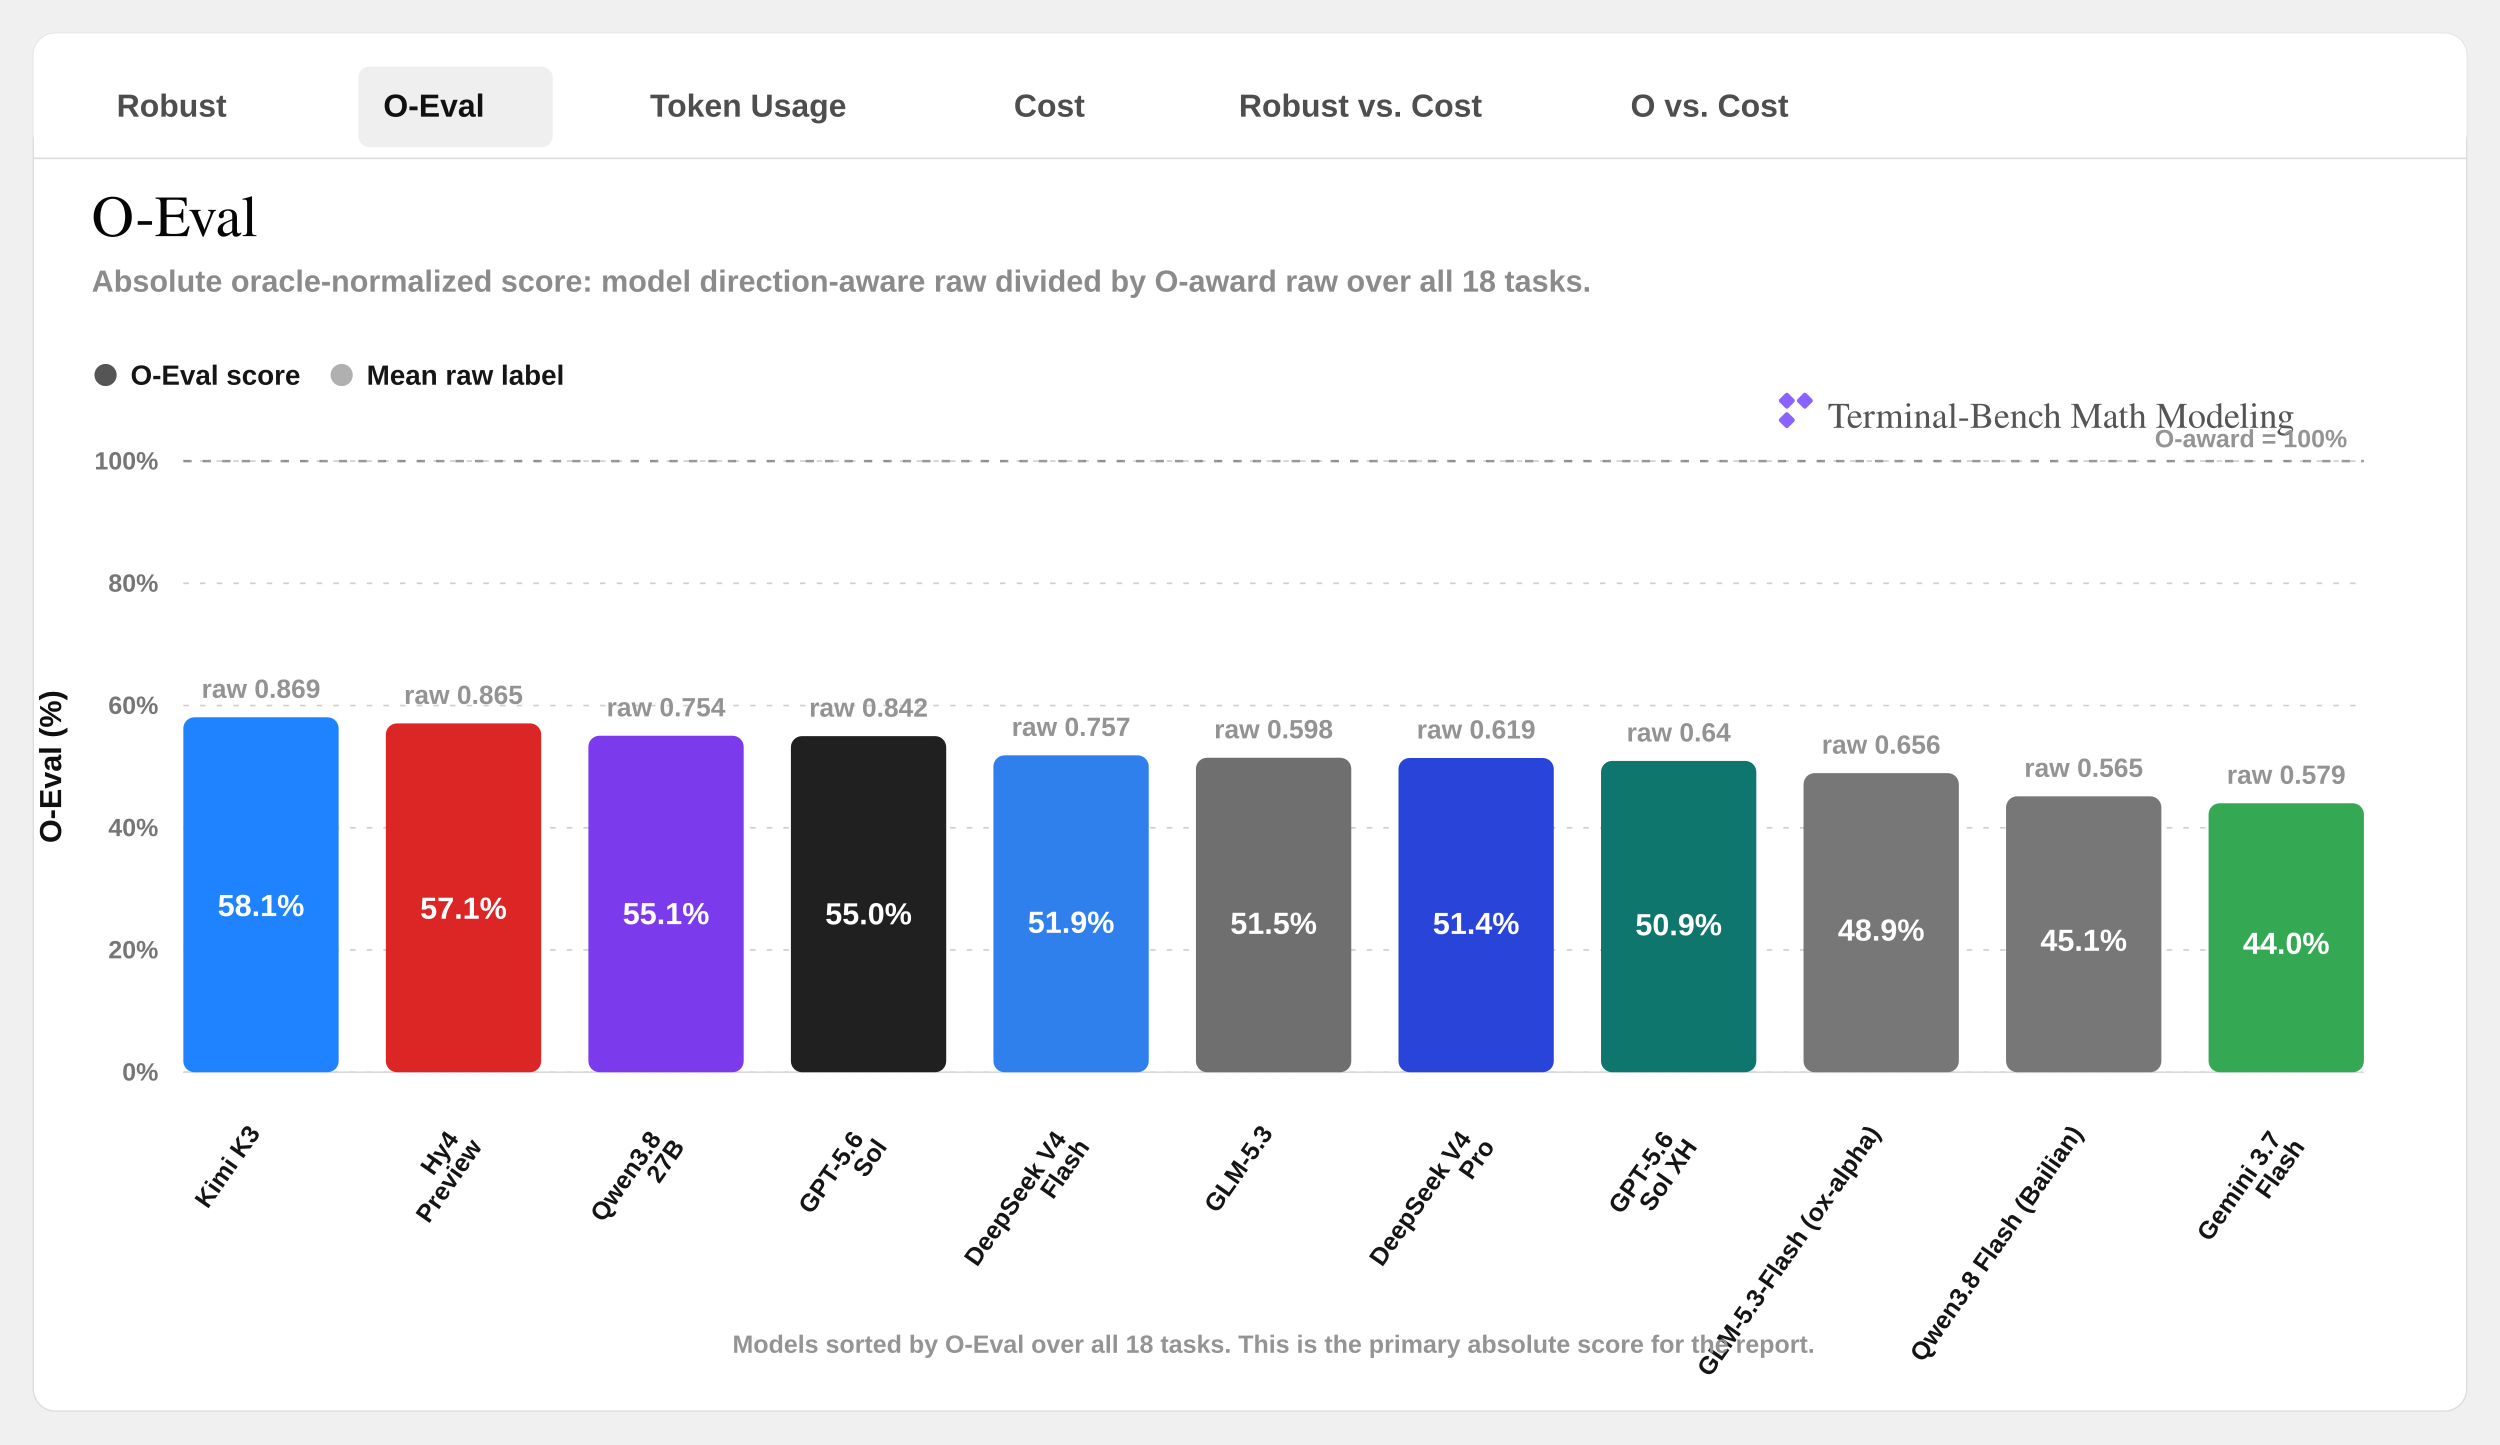
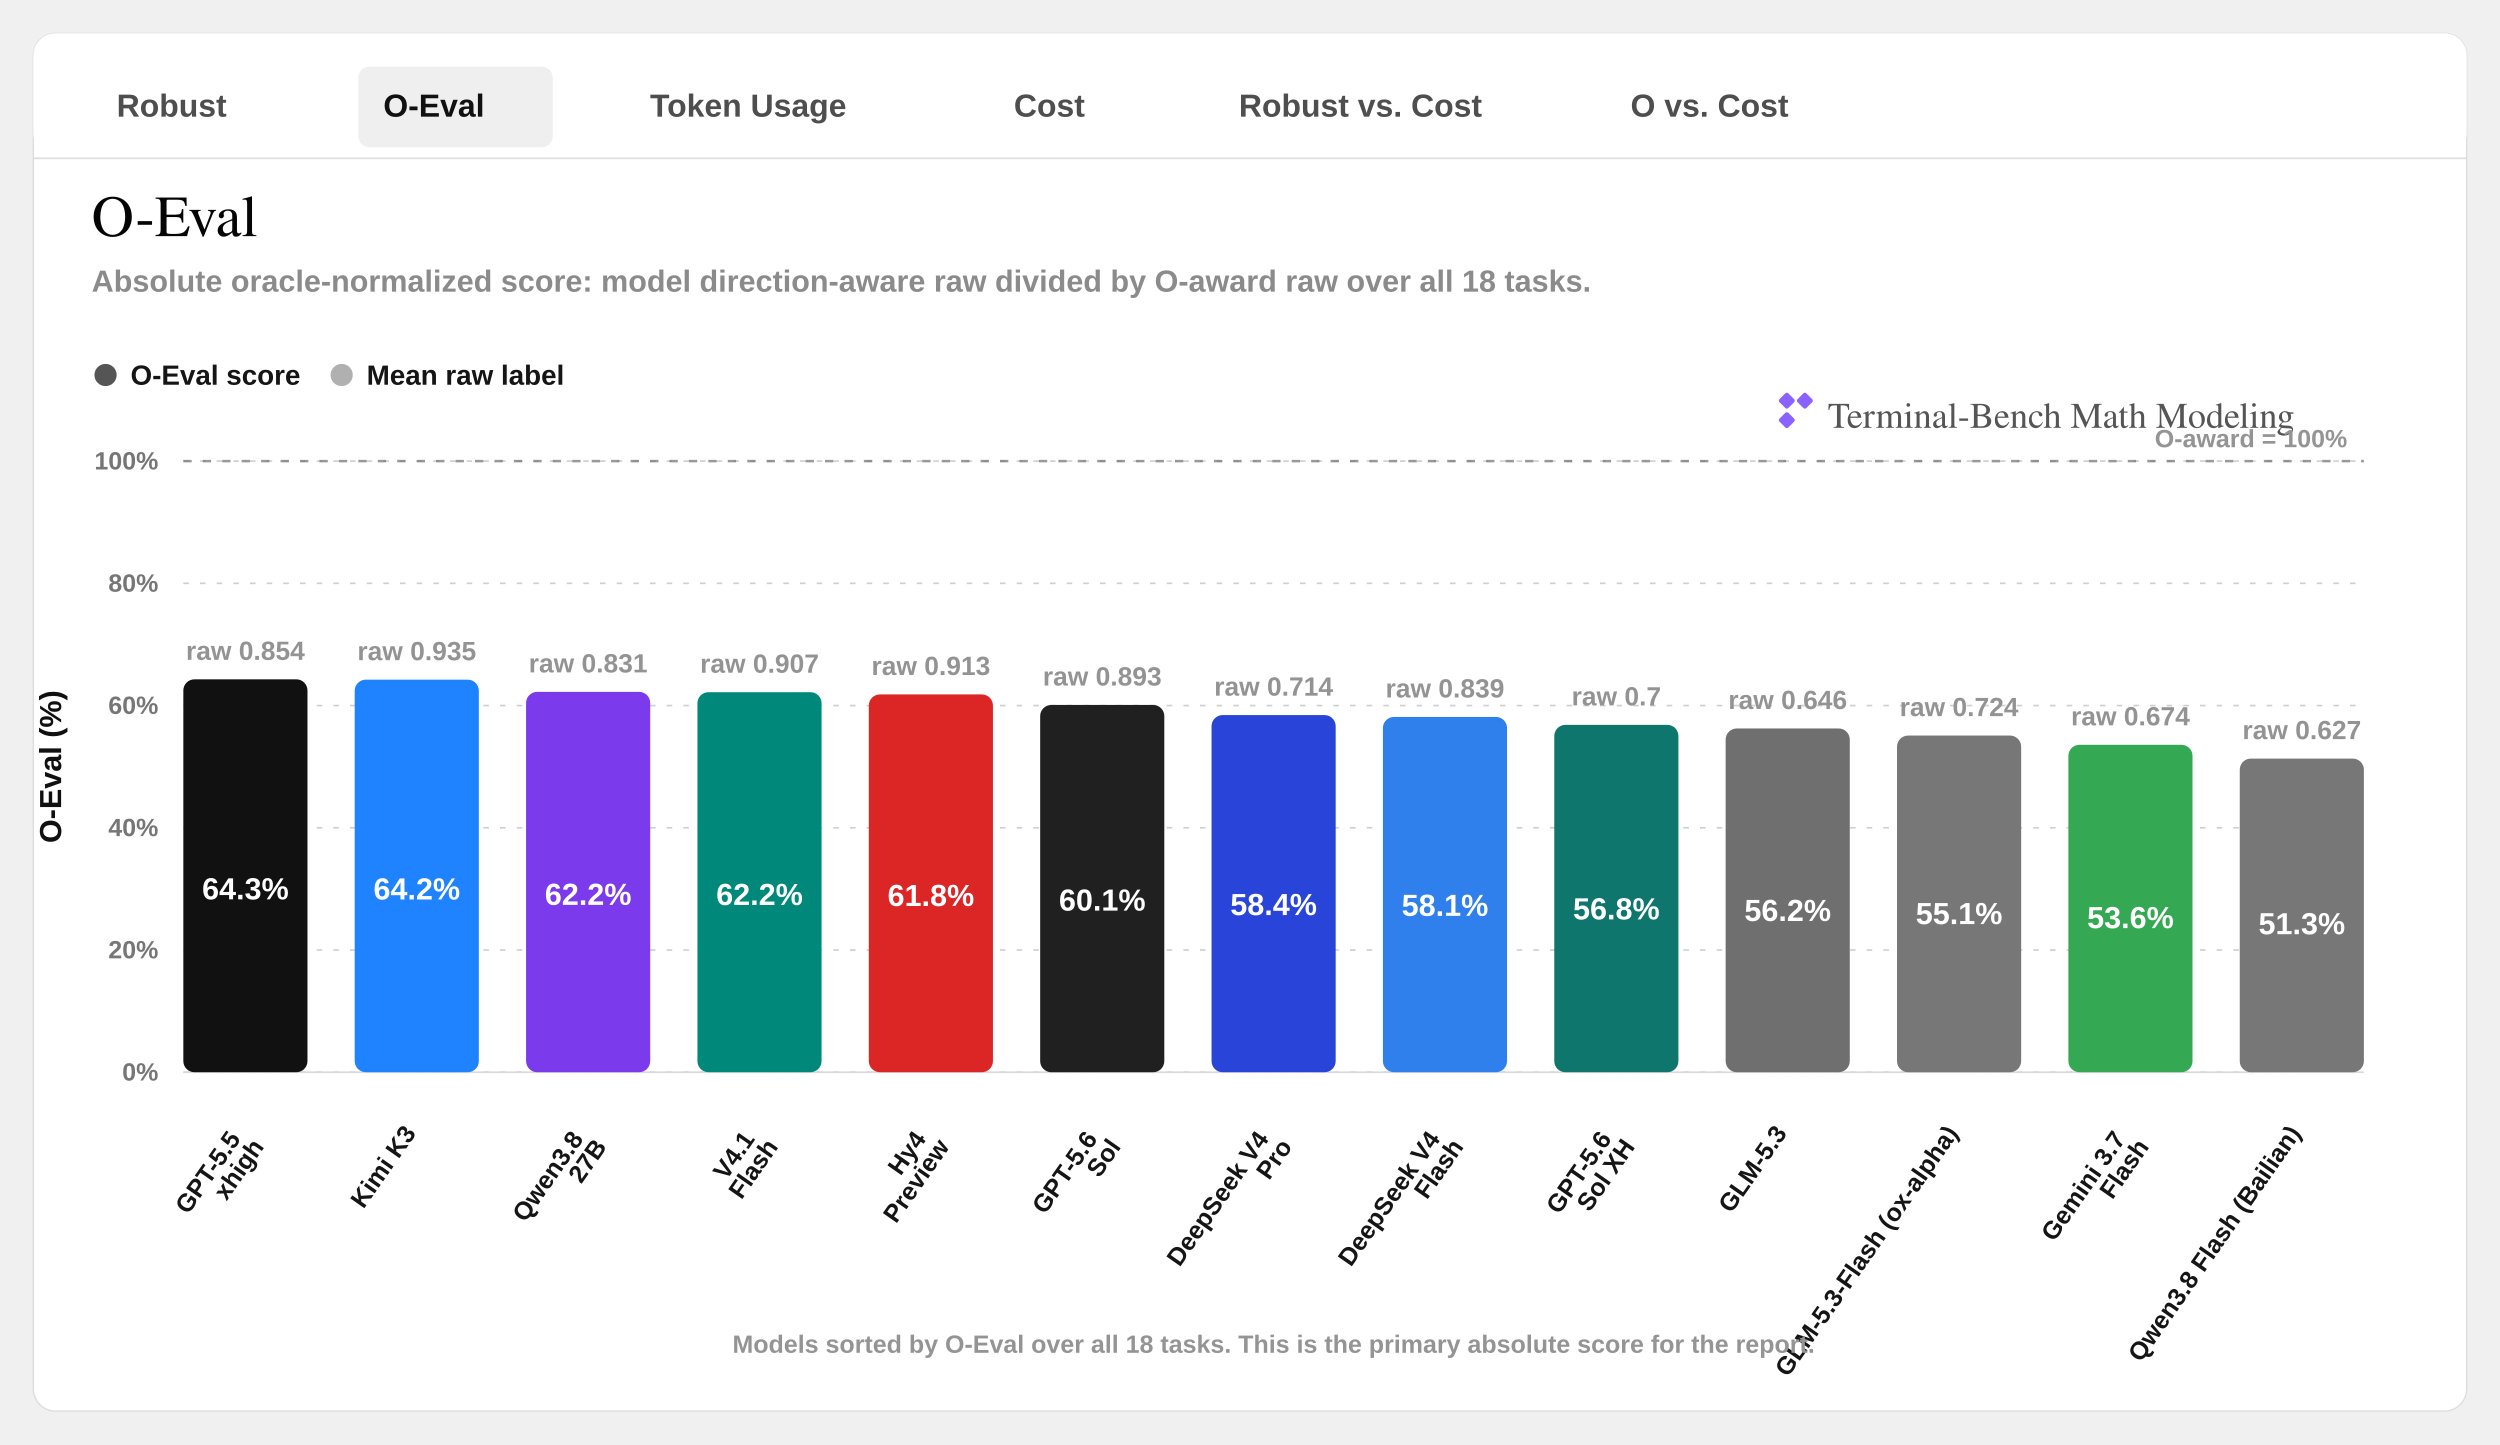
<svg xmlns="http://www.w3.org/2000/svg" width="1800" height="1040" viewBox="0 0 1800 1040" role="img">
  <style>
      .title { font-family: Georgia, Times, serif; font-size: 42px; fill: #050505; }
      .subtitle { font-family: Arial, Helvetica, sans-serif; font-size: 22px; fill: #8b8b8b; font-weight: 650; }
      .tab { font-family: Arial, Helvetica, sans-serif; font-size: 23px; fill: #4e4e4e; font-weight: 760; }
      .tab-active { fill: #111111; }
      .axis { font-family: Arial, Helvetica, sans-serif; font-size: 18px; fill: #767676; font-weight: 600; }
      .axis-title { font-family: Arial, Helvetica, sans-serif; font-size: 22px; fill: #101010; font-weight: 720; }
      .legend { font-family: Arial, Helvetica, sans-serif; font-size: 20px; fill: #151515; font-weight: 680; }
      .x-label { font-family: Arial, Helvetica, sans-serif; font-size: 18px; fill: #151515; font-weight: 650; }
      .bar-label { font-family: Arial, Helvetica, sans-serif; font-size: 22px; fill: #ffffff; font-weight: 800; }
      .top-label { font-family: Arial, Helvetica, sans-serif; font-size: 19px; fill: #939393; font-weight: 750; }
      .small-note { font-family: Arial, Helvetica, sans-serif; font-size: 18px; fill: #949494; font-weight: 650; }
      .point-label { font-family: Arial, Helvetica, sans-serif; font-size: 19px; fill: #4a4a4a; font-weight: 700; }
      .brand { font-family: Georgia, Times, serif; font-size: 26px; fill: #555555; }
    </style>
  <rect x="24.00" y="24.00" width="1752.00" height="992.00" fill="#ffffff" stroke="#dddddd" rx="16.00" />
  <rect x="24.00" y="24.00" width="1752.00" height="88.00" fill="#ffffff" rx="16.00" />
  <text x="84.00" y="84.00" text-anchor="start" class="tab">Robust</text>
  <rect x="258.00" y="48.00" width="140.00" height="58.00" fill="#efefef" rx="8.00" />
  <text x="276.00" y="84.00" text-anchor="start" class="tab tab-active">O-Eval</text>
  <text x="468.00" y="84.00" text-anchor="start" class="tab">Token Usage</text>
  <text x="730.00" y="84.00" text-anchor="start" class="tab">Cost</text>
  <text x="892.00" y="84.00" text-anchor="start" class="tab">Robust vs. Cost</text>
  <text x="1174.00" y="84.00" text-anchor="start" class="tab">O vs. Cost</text>
  <line x1="24.00" y1="114.00" x2="1776.00" y2="114.00" stroke="#dddddd" stroke-width="1.20" />
  <text x="66.00" y="170.00" text-anchor="start" class="title">O-Eval</text>
  <text x="66.00" y="210.00" text-anchor="start" class="subtitle">Absolute oracle-normalized score: model direction-aware raw divided by O-award raw over all 18 tasks.</text>
  <circle cx="76.00" cy="270.00" r="8.00" fill="#555555" />
  <text x="94.00" y="277.00" text-anchor="start" class="legend">O-Eval score</text>
  <circle cx="246.00" cy="270.00" r="8.00" fill="#b0b0b0" />
  <text x="264.00" y="277.00" text-anchor="start" class="legend">Mean raw label</text>
  <rect x="1282.00" y="284.00" width="9" height="9" rx="1.5" fill="#8a63ff" transform="rotate(-45 1286.50 288.50)" />
  <rect x="1295.00" y="284.00" width="9" height="9" rx="1.5" fill="#8a63ff" transform="rotate(-45 1299.50 288.50)" />
  <rect x="1282.00" y="298.00" width="9" height="9" rx="1.5" fill="#8a63ff" transform="rotate(-45 1286.50 302.50)" />
  <text x="1316.00" y="308.00" text-anchor="start" class="brand">Terminal-Bench Math Modeling</text>
  <line x1="132.00" y1="772.00" x2="1702.00" y2="772.00" stroke="#cfcfcf" stroke-width="1.20" stroke-dasharray="4 8" />
  <text x="114.00" y="778.00" text-anchor="end" class="axis">0%</text>
  <line x1="132.00" y1="684.00" x2="1702.00" y2="684.00" stroke="#cfcfcf" stroke-width="1.20" stroke-dasharray="4 8" />
  <text x="114.00" y="690.00" text-anchor="end" class="axis">20%</text>
  <line x1="132.00" y1="596.00" x2="1702.00" y2="596.00" stroke="#cfcfcf" stroke-width="1.20" stroke-dasharray="4 8" />
  <text x="114.00" y="602.00" text-anchor="end" class="axis">40%</text>
  <line x1="132.00" y1="508.00" x2="1702.00" y2="508.00" stroke="#cfcfcf" stroke-width="1.20" stroke-dasharray="4 8" />
  <text x="114.00" y="514.00" text-anchor="end" class="axis">60%</text>
  <line x1="132.00" y1="420.00" x2="1702.00" y2="420.00" stroke="#cfcfcf" stroke-width="1.20" stroke-dasharray="4 8" />
  <text x="114.00" y="426.00" text-anchor="end" class="axis">80%</text>
  <line x1="132.00" y1="332.00" x2="1702.00" y2="332.00" stroke="#cfcfcf" stroke-width="1.20" stroke-dasharray="4 8" />
  <text x="114.00" y="338.00" text-anchor="end" class="axis">100%</text>
  <line x1="132.00" y1="772.00" x2="1702.00" y2="772.00" stroke="#dadada" stroke-width="1.20" />
  <line x1="132.00" y1="332.00" x2="1702.00" y2="332.00" stroke="#777777" stroke-width="1.80" stroke-dasharray="6 8" opacity="0.750" />
  <text x="1690.00" y="322.00" text-anchor="end" class="small-note">O-award = 100%</text>
  <text x="44.00" y="552.00" text-anchor="middle" class="axis-title" transform="rotate(-90 44.00 552.00)">O-Eval (%)</text>
-   <rect x="132.00" y="516.45" width="111.82" height="255.55" fill="#1f83ff" rx="8.00" />
-   <text x="187.91" y="659.56" text-anchor="middle" class="bar-label">58.1%</text>
-   <text x="187.91" y="502.45" text-anchor="middle" class="top-label">raw 0.869</text>
-   <g transform="translate(187.91,816.00) rotate(-55)">
+   <rect x="132.00" y="489.12" width="89.38" height="282.88" fill="#111111" rx="8.00" />
+   <text x="176.69" y="647.53" text-anchor="middle" class="bar-label">64.3%</text>
+   <text x="176.69" y="475.12" text-anchor="middle" class="top-label">raw 0.854</text>
+   <g transform="translate(176.69,816.00) rotate(-55)">
+     <text class="x-label" text-anchor="end">
+       <tspan x="0" dy="0">GPT-5.5</tspan>
+       <tspan x="0" dy="17">xhigh</tspan>
+     </text>
+   </g>
+   <rect x="255.38" y="489.34" width="89.38" height="282.66" fill="#1f83ff" rx="8.00" />
+   <text x="300.08" y="647.63" text-anchor="middle" class="bar-label">64.2%</text>
+   <text x="300.08" y="475.34" text-anchor="middle" class="top-label">raw 0.935</text>
+   <g transform="translate(300.08,816.00) rotate(-55)">
    <text class="x-label" text-anchor="end">
      <tspan x="0" dy="0">Kimi K3</tspan>
    </text>
  </g>
-   <rect x="277.82" y="520.85" width="111.82" height="251.15" fill="#dc2626" rx="8.00" />
-   <text x="333.73" y="661.49" text-anchor="middle" class="bar-label">57.1%</text>
-   <text x="333.73" y="506.85" text-anchor="middle" class="top-label">raw 0.865</text>
-   <g transform="translate(333.73,816.00) rotate(-55)">
+   <rect x="378.77" y="498.14" width="89.38" height="273.86" fill="#7c3aed" rx="8.00" />
+   <text x="423.46" y="651.50" text-anchor="middle" class="bar-label">62.2%</text>
+   <text x="423.46" y="484.14" text-anchor="middle" class="top-label">raw 0.831</text>
+   <g transform="translate(423.46,816.00) rotate(-55)">
+     <text class="x-label" text-anchor="end">
+       <tspan x="0" dy="0">Qwen3.8</tspan>
+       <tspan x="0" dy="17">27B</tspan>
+     </text>
+   </g>
+   <rect x="502.15" y="498.36" width="89.38" height="273.64" fill="#00897b" rx="8.00" />
+   <text x="546.85" y="651.60" text-anchor="middle" class="bar-label">62.2%</text>
+   <text x="546.85" y="484.36" text-anchor="middle" class="top-label">raw 0.907</text>
+   <g transform="translate(546.85,816.00) rotate(-55)">
+     <text class="x-label" text-anchor="end">
+       <tspan x="0" dy="0">V4.1</tspan>
+       <tspan x="0" dy="17">Flash</tspan>
+     </text>
+   </g>
+   <rect x="625.54" y="499.99" width="89.38" height="272.01" fill="#dc2626" rx="8.00" />
+   <text x="670.23" y="652.32" text-anchor="middle" class="bar-label">61.8%</text>
+   <text x="670.23" y="485.99" text-anchor="middle" class="top-label">raw 0.913</text>
+   <g transform="translate(670.23,816.00) rotate(-55)">
    <text class="x-label" text-anchor="end">
      <tspan x="0" dy="0">Hy4</tspan>
      <tspan x="0" dy="17">Preview</tspan>
    </text>
  </g>
-   <rect x="423.64" y="529.74" width="111.82" height="242.26" fill="#7c3aed" rx="8.00" />
-   <text x="479.55" y="665.40" text-anchor="middle" class="bar-label">55.1%</text>
-   <text x="479.55" y="515.74" text-anchor="middle" class="top-label">raw 0.754</text>
-   <g transform="translate(479.55,816.00) rotate(-55)">
-     <text class="x-label" text-anchor="end">
-       <tspan x="0" dy="0">Qwen3.8</tspan>
-       <tspan x="0" dy="17">27B</tspan>
-     </text>
-   </g>
-   <rect x="569.45" y="530.00" width="111.82" height="242.00" fill="#202020" rx="8.00" />
-   <text x="625.36" y="665.52" text-anchor="middle" class="bar-label">55.0%</text>
-   <text x="625.36" y="516.00" text-anchor="middle" class="top-label">raw 0.842</text>
-   <g transform="translate(625.36,816.00) rotate(-55)">
+   <rect x="748.92" y="507.56" width="89.38" height="264.44" fill="#202020" rx="8.00" />
+   <text x="793.62" y="655.65" text-anchor="middle" class="bar-label">60.1%</text>
+   <text x="793.62" y="493.56" text-anchor="middle" class="top-label">raw 0.893</text>
+   <g transform="translate(793.62,816.00) rotate(-55)">
    <text class="x-label" text-anchor="end">
      <tspan x="0" dy="0">GPT-5.6</tspan>
      <tspan x="0" dy="17">Sol</tspan>
    </text>
  </g>
-   <rect x="715.27" y="543.86" width="111.82" height="228.14" fill="#2f80ed" rx="8.00" />
-   <text x="771.18" y="671.62" text-anchor="middle" class="bar-label">51.9%</text>
-   <text x="771.18" y="529.86" text-anchor="middle" class="top-label">raw 0.757</text>
-   <g transform="translate(771.18,816.00) rotate(-55)">
+   <rect x="872.31" y="514.86" width="89.38" height="257.14" fill="#2945d9" rx="8.00" />
+   <text x="917.00" y="658.86" text-anchor="middle" class="bar-label">58.4%</text>
+   <text x="917.00" y="500.86" text-anchor="middle" class="top-label">raw 0.714</text>
+   <g transform="translate(917.00,816.00) rotate(-55)">
+     <text class="x-label" text-anchor="end">
+       <tspan x="0" dy="0">DeepSeek V4</tspan>
+       <tspan x="0" dy="17">Pro</tspan>
+     </text>
+   </g>
+   <rect x="995.69" y="516.18" width="89.38" height="255.82" fill="#2f80ed" rx="8.00" />
+   <text x="1040.38" y="659.44" text-anchor="middle" class="bar-label">58.1%</text>
+   <text x="1040.38" y="502.18" text-anchor="middle" class="top-label">raw 0.839</text>
+   <g transform="translate(1040.38,816.00) rotate(-55)">
    <text class="x-label" text-anchor="end">
      <tspan x="0" dy="0">DeepSeek V4</tspan>
      <tspan x="0" dy="17">Flash</tspan>
    </text>
  </g>
-   <rect x="861.09" y="545.58" width="111.82" height="226.42" fill="#6f6f6f" rx="8.00" />
-   <text x="917.00" y="672.37" text-anchor="middle" class="bar-label">51.5%</text>
-   <text x="917.00" y="531.58" text-anchor="middle" class="top-label">raw 0.598</text>
-   <g transform="translate(917.00,816.00) rotate(-55)">
-     <text class="x-label" text-anchor="end">
-       <tspan x="0" dy="0">GLM-5.3</tspan>
-     </text>
-   </g>
-   <rect x="1006.91" y="545.75" width="111.82" height="226.25" fill="#2945d9" rx="8.00" />
-   <text x="1062.82" y="672.45" text-anchor="middle" class="bar-label">51.4%</text>
-   <text x="1062.82" y="531.75" text-anchor="middle" class="top-label">raw 0.619</text>
-   <g transform="translate(1062.82,816.00) rotate(-55)">
-     <text class="x-label" text-anchor="end">
-       <tspan x="0" dy="0">DeepSeek V4</tspan>
-       <tspan x="0" dy="17">Pro</tspan>
-     </text>
-   </g>
-   <rect x="1152.73" y="547.86" width="111.82" height="224.14" fill="#0f766e" rx="8.00" />
-   <text x="1208.64" y="673.38" text-anchor="middle" class="bar-label">50.9%</text>
-   <text x="1208.64" y="533.86" text-anchor="middle" class="top-label">raw 0.64</text>
-   <g transform="translate(1208.64,816.00) rotate(-55)">
+   <rect x="1119.08" y="521.90" width="89.38" height="250.10" fill="#0f766e" rx="8.00" />
+   <text x="1163.77" y="661.96" text-anchor="middle" class="bar-label">56.8%</text>
+   <text x="1163.77" y="507.90" text-anchor="middle" class="top-label">raw 0.7</text>
+   <g transform="translate(1163.77,816.00) rotate(-55)">
    <text class="x-label" text-anchor="end">
      <tspan x="0" dy="0">GPT-5.6</tspan>
      <tspan x="0" dy="17">Sol XH</tspan>
    </text>
  </g>
-   <rect x="1298.55" y="556.66" width="111.82" height="215.34" fill="#777777" rx="8.00" />
-   <text x="1354.45" y="677.25" text-anchor="middle" class="bar-label">48.9%</text>
-   <text x="1354.45" y="542.66" text-anchor="middle" class="top-label">raw 0.656</text>
-   <g transform="translate(1354.45,816.00) rotate(-55)">
+   <rect x="1242.46" y="524.50" width="89.38" height="247.50" fill="#6f6f6f" rx="8.00" />
+   <text x="1287.15" y="663.10" text-anchor="middle" class="bar-label">56.2%</text>
+   <text x="1287.15" y="510.50" text-anchor="middle" class="top-label">raw 0.646</text>
+   <g transform="translate(1287.15,816.00) rotate(-55)">
+     <text class="x-label" text-anchor="end">
+       <tspan x="0" dy="0">GLM-5.3</tspan>
+     </text>
+   </g>
+   <rect x="1365.85" y="529.60" width="89.38" height="242.40" fill="#777777" rx="8.00" />
+   <text x="1410.54" y="665.35" text-anchor="middle" class="bar-label">55.1%</text>
+   <text x="1410.54" y="515.60" text-anchor="middle" class="top-label">raw 0.724</text>
+   <g transform="translate(1410.54,816.00) rotate(-55)">
    <text class="x-label" text-anchor="end">
      <tspan x="0" dy="0">GLM-5.3-Flash (ox-alpha)</tspan>
    </text>
  </g>
-   <rect x="1444.36" y="573.34" width="111.82" height="198.66" fill="#777777" rx="8.00" />
-   <text x="1500.27" y="684.59" text-anchor="middle" class="bar-label">45.1%</text>
-   <text x="1500.27" y="559.34" text-anchor="middle" class="top-label">raw 0.565</text>
-   <g transform="translate(1500.27,816.00) rotate(-55)">
-     <text class="x-label" text-anchor="end">
-       <tspan x="0" dy="0">Qwen3.8 Flash (Bailian)</tspan>
-     </text>
-   </g>
-   <rect x="1590.18" y="578.36" width="111.82" height="193.64" fill="#34a853" rx="8.00" />
-   <text x="1646.09" y="686.80" text-anchor="middle" class="bar-label">44.0%</text>
-   <text x="1646.09" y="564.36" text-anchor="middle" class="top-label">raw 0.579</text>
-   <g transform="translate(1646.09,816.00) rotate(-55)">
+   <rect x="1489.23" y="536.25" width="89.38" height="235.75" fill="#34a853" rx="8.00" />
+   <text x="1533.92" y="668.27" text-anchor="middle" class="bar-label">53.6%</text>
+   <text x="1533.92" y="522.25" text-anchor="middle" class="top-label">raw 0.674</text>
+   <g transform="translate(1533.92,816.00) rotate(-55)">
    <text class="x-label" text-anchor="end">
      <tspan x="0" dy="0">Gemini 3.7</tspan>
      <tspan x="0" dy="17">Flash</tspan>
    </text>
  </g>
+   <rect x="1612.62" y="546.19" width="89.38" height="225.81" fill="#777777" rx="8.00" />
+   <text x="1657.31" y="672.64" text-anchor="middle" class="bar-label">51.3%</text>
+   <text x="1657.31" y="532.19" text-anchor="middle" class="top-label">raw 0.627</text>
+   <g transform="translate(1657.31,816.00) rotate(-55)">
+     <text class="x-label" text-anchor="end">
+       <tspan x="0" dy="0">Qwen3.8 Flash (Bailian)</tspan>
+     </text>
+   </g>
  <text x="917.00" y="974.00" text-anchor="middle" class="small-note">Models sorted by O-Eval over all 18 tasks. This is the primary absolute score for the report.</text>
</svg>
